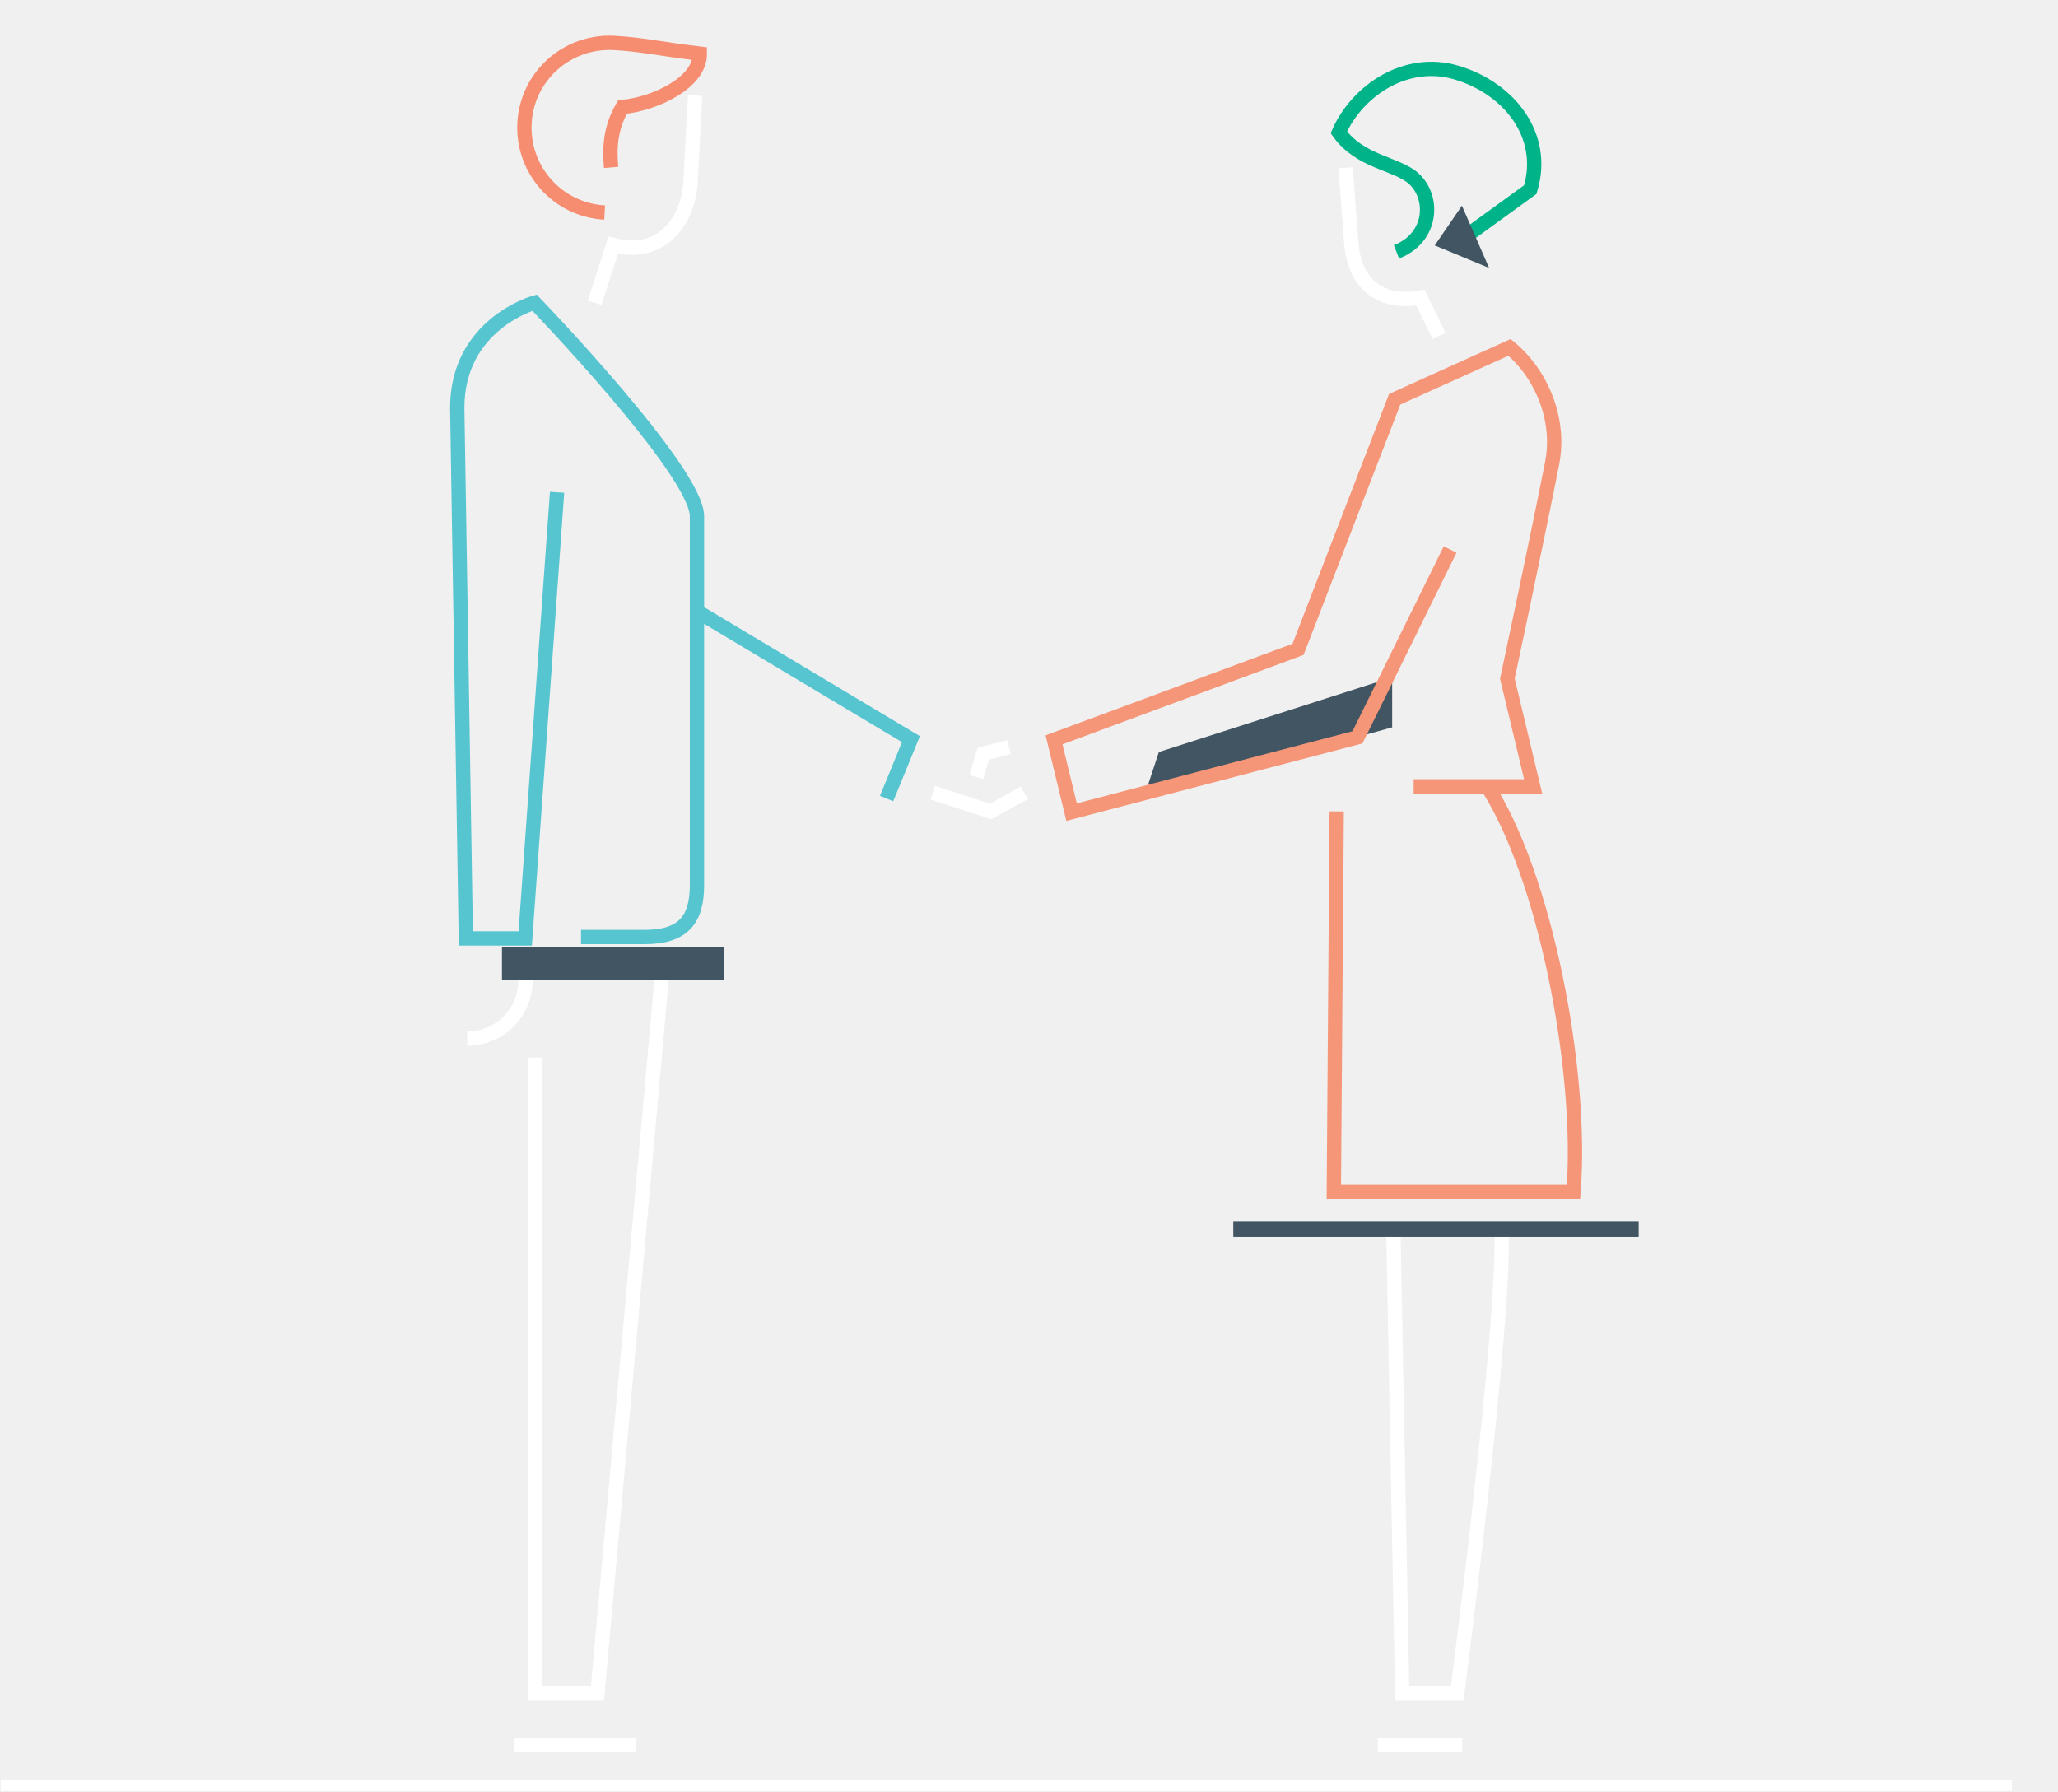
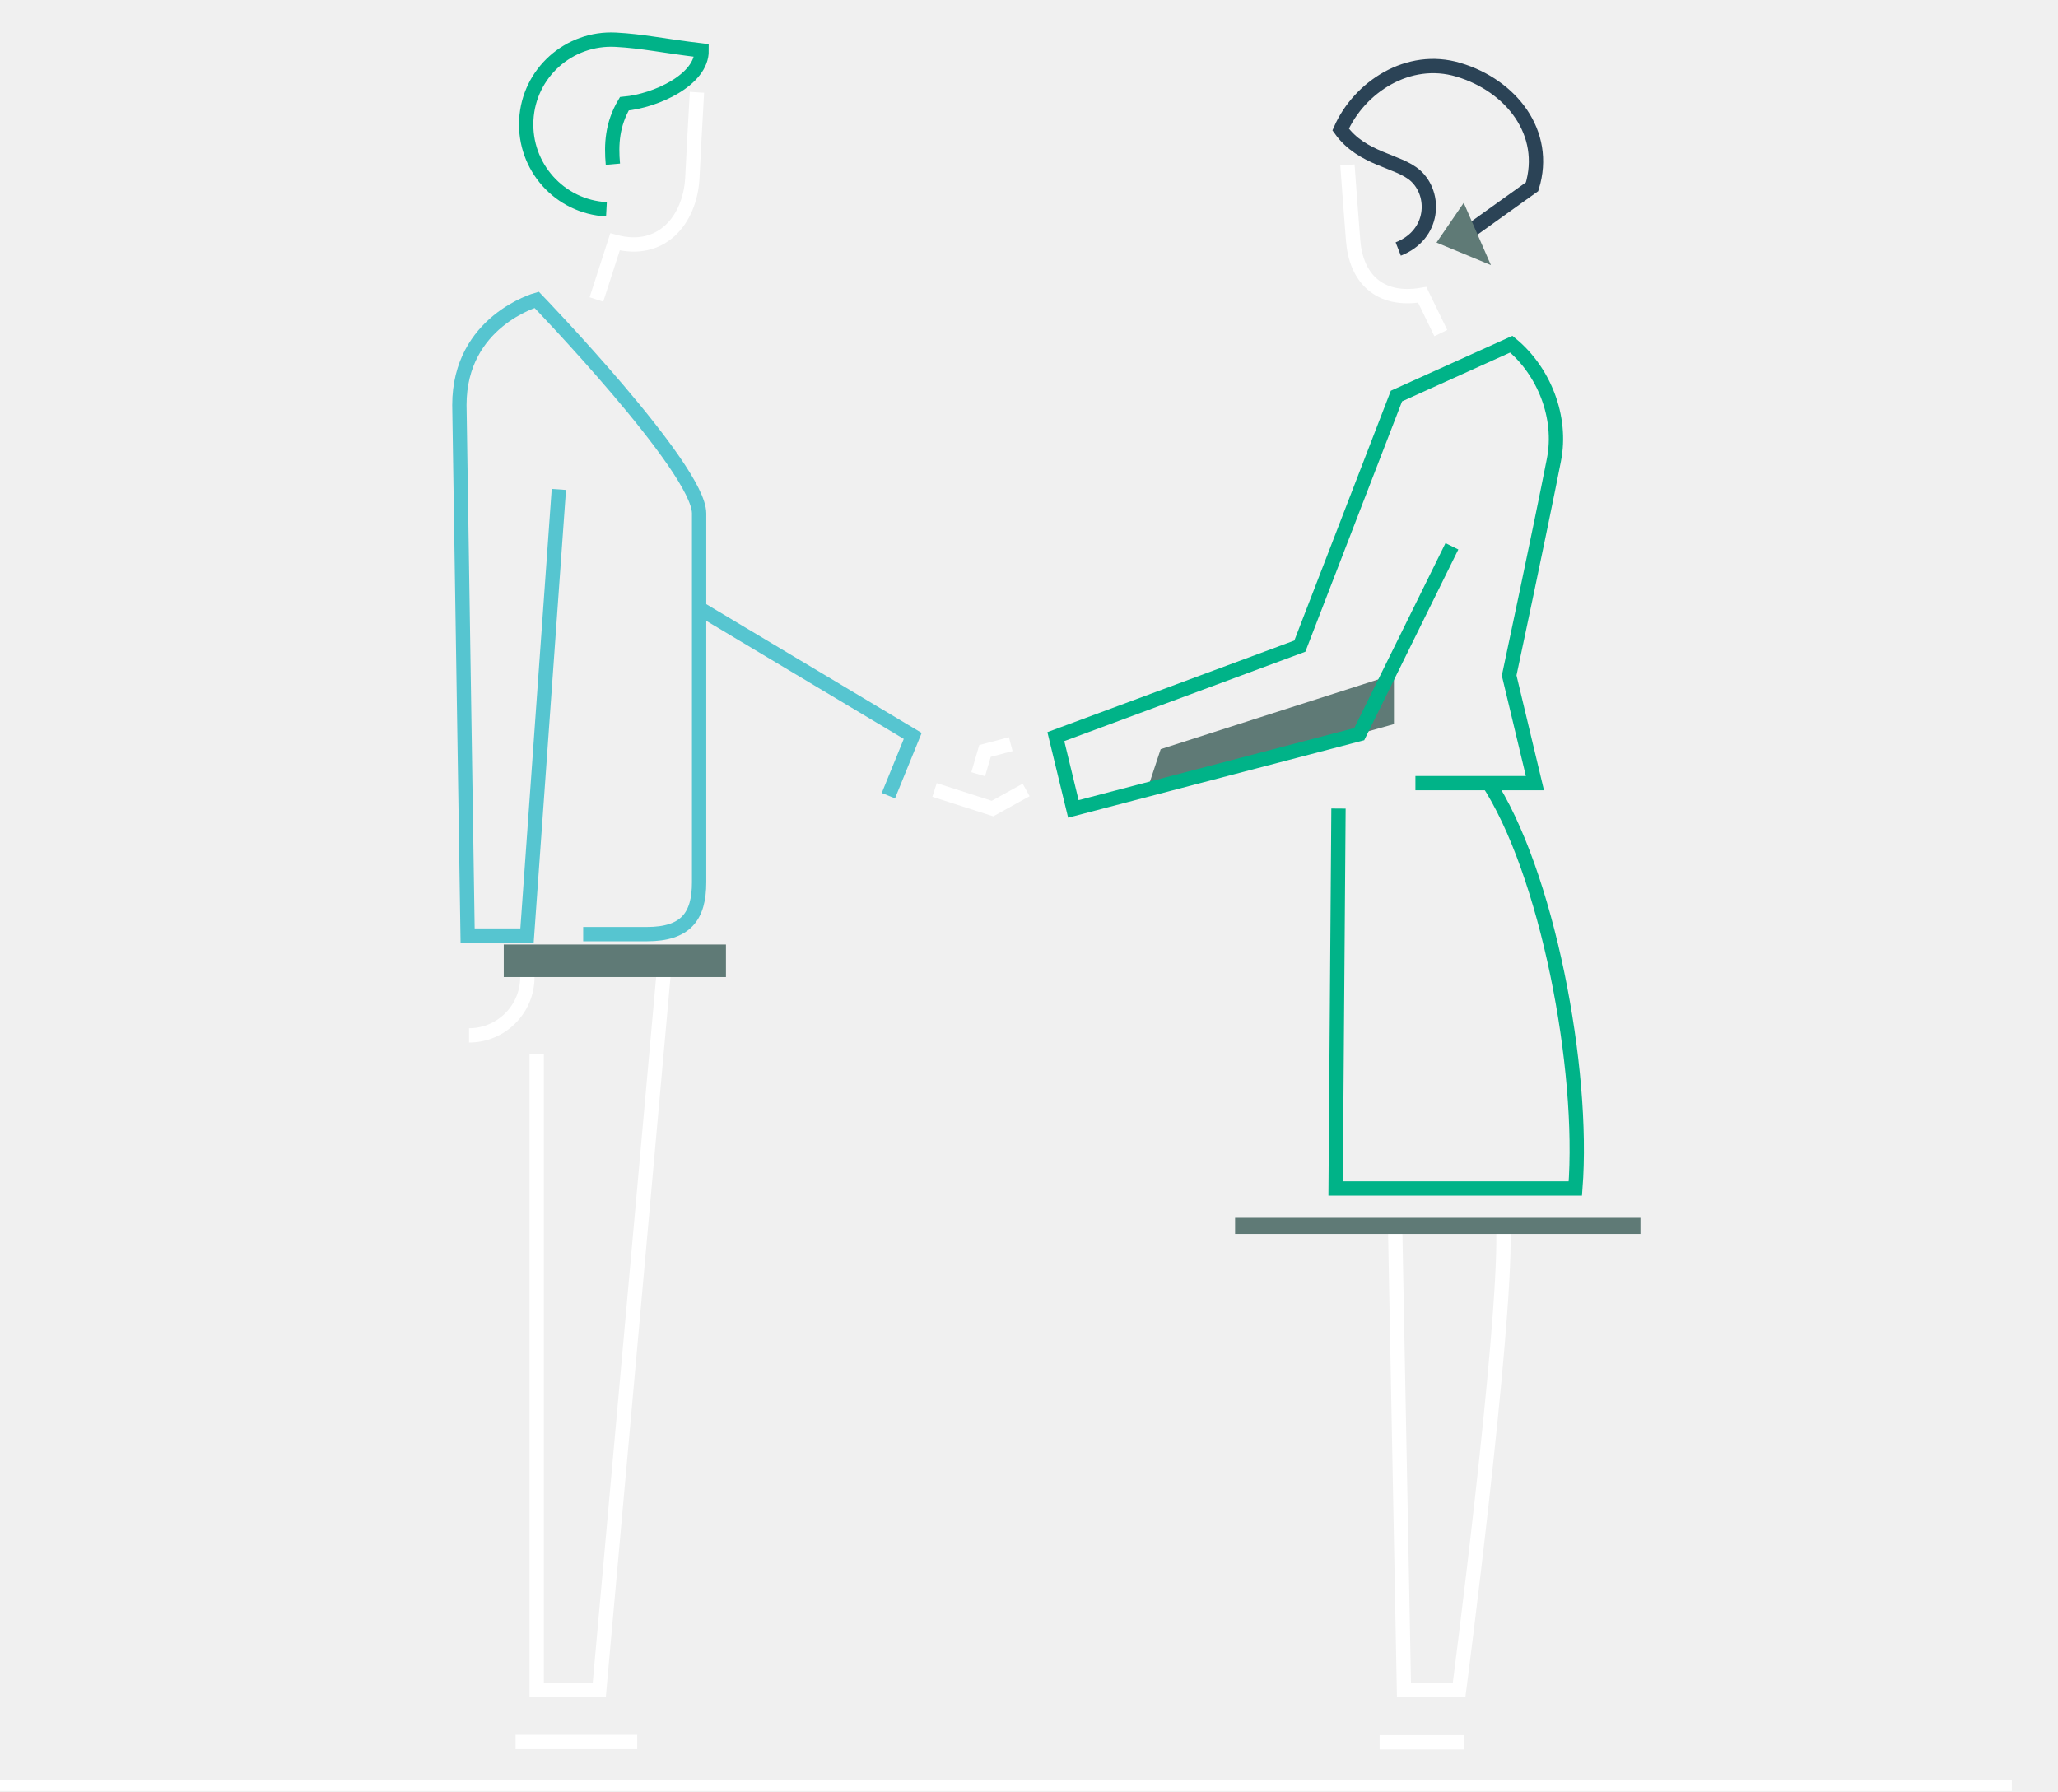
<svg xmlns="http://www.w3.org/2000/svg" version="1.1" id="Layer_1" x="0px" y="0px" viewBox="0 0 575.2 500.8" style="enable-background:new 0 0 575.2 500.8;" xml:space="preserve">
  <style type="text/css">
- 	.st0{fill:none;stroke:#FFFFFF;stroke-width:4;stroke-miterlimit:10;}
- 	.st1{fill:none;stroke:#F68D70;stroke-width:4;stroke-miterlimit:10;}
- 	.st2{fill:none;}
- 	.st3{fill:#425563;}
- 	.st4{fill:none;stroke:#56C5D0;stroke-width:4;stroke-miterlimit:10;}
- 	.st5{fill:none;stroke:#F69679;stroke-width:4;stroke-miterlimit:10;}
+ 	.st0{fill:none;stroke:#FFFFFF;stroke-width:3;stroke-miterlimit:10;}
+ 	.st1{fill:none;stroke:#FFFFFF;stroke-width:4;stroke-miterlimit:10;}
+ 	.st2{fill:none;stroke:#00B288;stroke-width:4;stroke-miterlimit:10;}
+ 	.st3{fill:none;}
+ 	.st4{fill:#5F7A76;}
+ 	.st5{fill:none;stroke:#56C5D0;stroke-width:4;stroke-miterlimit:10;}
	.st6{fill:none;stroke:#00B388;stroke-width:4;stroke-miterlimit:10;}
- 	.st7{fill:none;stroke:#FFFFFF;stroke-width:3;stroke-miterlimit:10;}
+ 	.st7{fill:none;stroke:#2B4356;stroke-width:4;stroke-miterlimit:10;}
</style>
+   <line class="st0" x1="-2.2" y1="499.1" x2="562.3" y2="499.1" />
  <g>
-     <polyline class="st0" points="149.5,295.6 149.5,473.2 167,473.2 185.3,269.4  " />
-     <line class="st0" x1="143.6" y1="487.7" x2="177.6" y2="487.7" />
-     <path class="st0" d="M130.6,290.3c9,0,16.3-7.3,16.3-16.3" />
-     <path class="st1" d="M169,59.4c-13.1-0.7-23.1-11.9-22.4-25c0.7-13.1,11.9-23.1,25-22.4c7.6,0.4,13.1,1.7,24,3   c0.1,8.2-12.8,14.1-21.6,14.9c-3.4,5.8-3.7,11.3-3.2,16.9" />
-     <polygon class="st2" points="141.8,12.2 140.9,51.7 178.1,42.1 184.2,35.4 214.3,6.9 181.7,4.1  " />
-     <rect x="140.3" y="264.8" class="st3" width="62.1" height="9.1" />
-     <path class="st4" d="M155.7,137.6l-8.9,124.7l-16.6,0L127.8,114c0-23.4,21.6-29.4,21.6-29.4s45.4,47.1,45.4,59.7l0,103.1   c0,9.5-3.7,14.5-14.6,14.5h-17.8" />
-     <path class="st0" d="M166.2,84.6l5.2-16.1c12.9,3.5,20.9-6,21.6-17.7c0.2-4,1-19.3,1.3-24.1" />
-     <path class="st2" d="M172.2,38.2l-16.5,29.7L182.2,97l12.8-7.9l5.1-57.8C191.1,37.9,181.1,44.4,172.2,38.2" />
-     <polyline class="st4" points="194.9,170.9 254.6,206.6 247.8,223.2  " />
-     <polyline class="st0" points="260.7,221.6 276.9,226.8 286.3,221.6  " />
-     <polyline class="st0" points="272.9,217.2 274.8,210.7 282,208.8  " />
-     <polygon class="st3" points="319.8,222.6 389.1,203.3 389.1,189.3 323.9,210.2  " />
-     <path class="st5" d="M373.6,226.8l-0.8,106.2h67c2.6-33.3-7.8-88.6-24.7-114.1" />
-     <path class="st0" d="M419.7,345.1c0.6,28.3-12.4,128.1-12.4,128.1h-15.4l-2.5-131.1" />
-     <path class="st5" d="M395.1,219.8h33.4l-7.2-30.1c0,0,8.7-40.8,12.5-60.2c2.4-12-2.8-24.9-11.9-32.4l-32.1,14.5l-27,69.9   l-68.2,25.3l4.9,20.2l79.9-20.9l25.9-52.5" />
-     <line class="st0" x1="385.1" y1="487.8" x2="408.7" y2="487.8" />
-     <rect x="344.7" y="341.3" class="st3" width="113.3" height="4.5" />
-     <path class="st6" d="M390.3,70.4c10.2-4,10.6-15.3,4.8-20.5c-4.8-4.3-14.9-4.5-20.9-12.9c5.2-11.8,18.9-20.9,32.9-16.7   c14.8,4.4,25.2,17.7,20.6,32.7L408.4,67" />
-     <path class="st0" d="M402.2,93.9l-5.2-10.7c-12.2,2.1-18.5-4.9-19.3-15.1c-0.3-3.6-1.3-16.9-1.6-21.2" />
-     <path class="st2" d="M377.2,99.5l32.1-12.8l-13.6-28.5c-10.9,4.8-25.4-7.4-29.4-12.1L377.2,99.5z" />
-     <polygon class="st3" points="408.6,57.5 416.2,74.9 401,68.6  " />
+     <polyline class="st1" points="150,294.7 150,472.3 167.5,472.3 185.8,268.6  " />
+     <line class="st1" x1="144.1" y1="486.9" x2="178.1" y2="486.9" />
+     <path class="st1" d="M131.1,289.4c9,0,16.3-7.3,16.3-16.3" />
+     <path class="st2" d="M169.5,58.5c-13.1-0.7-23.1-11.9-22.4-25c0.7-13.1,11.9-23.1,25-22.4c7.6,0.4,13.1,1.7,24,3   c0.1,8.2-12.8,14.1-21.6,14.9c-3.4,5.8-3.7,11.3-3.2,16.9" />
+     <polygon class="st3" points="142.3,11.4 141.4,50.9 178.6,41.3 184.7,34.6 214.8,6.1 182.2,3.3  " />
+     <rect x="140.8" y="264" class="st4" width="62.1" height="9.1" />
+     <path class="st5" d="M156.2,136.8l-8.9,124.7l-16.6,0l-2.3-148.3c0-23.4,21.6-29.4,21.6-29.4s45.4,47.1,45.4,59.7l0,103.1   c0,9.5-3.7,14.5-14.6,14.5H163" />
+     <path class="st1" d="M166.7,83.7l5.2-16.1c12.9,3.5,20.9-6,21.6-17.7c0.2-4,1-19.3,1.3-24.1" />
+     <path class="st3" d="M172.7,37.4l-16.5,29.7l26.5,29.1l12.8-7.9l5.1-57.8C191.6,37.1,181.6,43.5,172.7,37.4" />
+     <polyline class="st5" points="195.4,170 255.1,205.7 248.3,222.4  " />
+     <polyline class="st1" points="261.2,220.8 277.4,226 286.8,220.8  " />
+     <polyline class="st1" points="273.4,216.4 275.3,209.9 282.5,208  " />
+     <polygon class="st4" points="320.3,221.8 389.6,202.4 389.6,188.5 324.4,209.4  " />
+     <path class="st6" d="M374.1,226l-0.8,106.2h67c2.6-33.3-7.8-88.6-24.7-114.1" />
+     <path class="st1" d="M420.2,344.3c0.6,28.3-12.4,128.1-12.4,128.1h-15.4l-2.5-131.1" />
+     <path class="st6" d="M395.6,218.9H429l-7.2-30.1c0,0,8.7-40.8,12.5-60.2c2.4-12-2.8-24.9-11.9-32.4l-32.1,14.5l-27,69.9l-68.2,25.3   l4.9,20.2l79.9-20.9l25.9-52.5" />
+     <line class="st1" x1="385.6" y1="487" x2="409.2" y2="487" />
+     <rect x="345.2" y="340.4" class="st4" width="113.3" height="4.5" />
+     <path class="st7" d="M390.8,69.6c10.2-4,10.6-15.3,4.8-20.5c-4.8-4.3-14.9-4.5-20.9-12.9c5.2-11.8,18.9-20.9,32.9-16.7   c14.8,4.4,25.2,17.7,20.6,32.7l-19.4,13.9" />
+     <path class="st1" d="M402.7,93.1l-5.2-10.7c-12.2,2.1-18.5-4.9-19.3-15.1c-0.3-3.6-1.3-16.9-1.6-21.2" />
+     <path class="st3" d="M377.7,98.6l32.1-12.8l-13.6-28.5c-10.9,4.8-25.4-7.4-29.4-12.1L377.7,98.6z" />
+     <polygon class="st4" points="409.1,56.7 416.7,74.1 401.5,67.8  " />
  </g>
-   <line class="st7" x1="0.2" y1="499.1" x2="562.3" y2="499.1" />
</svg>
